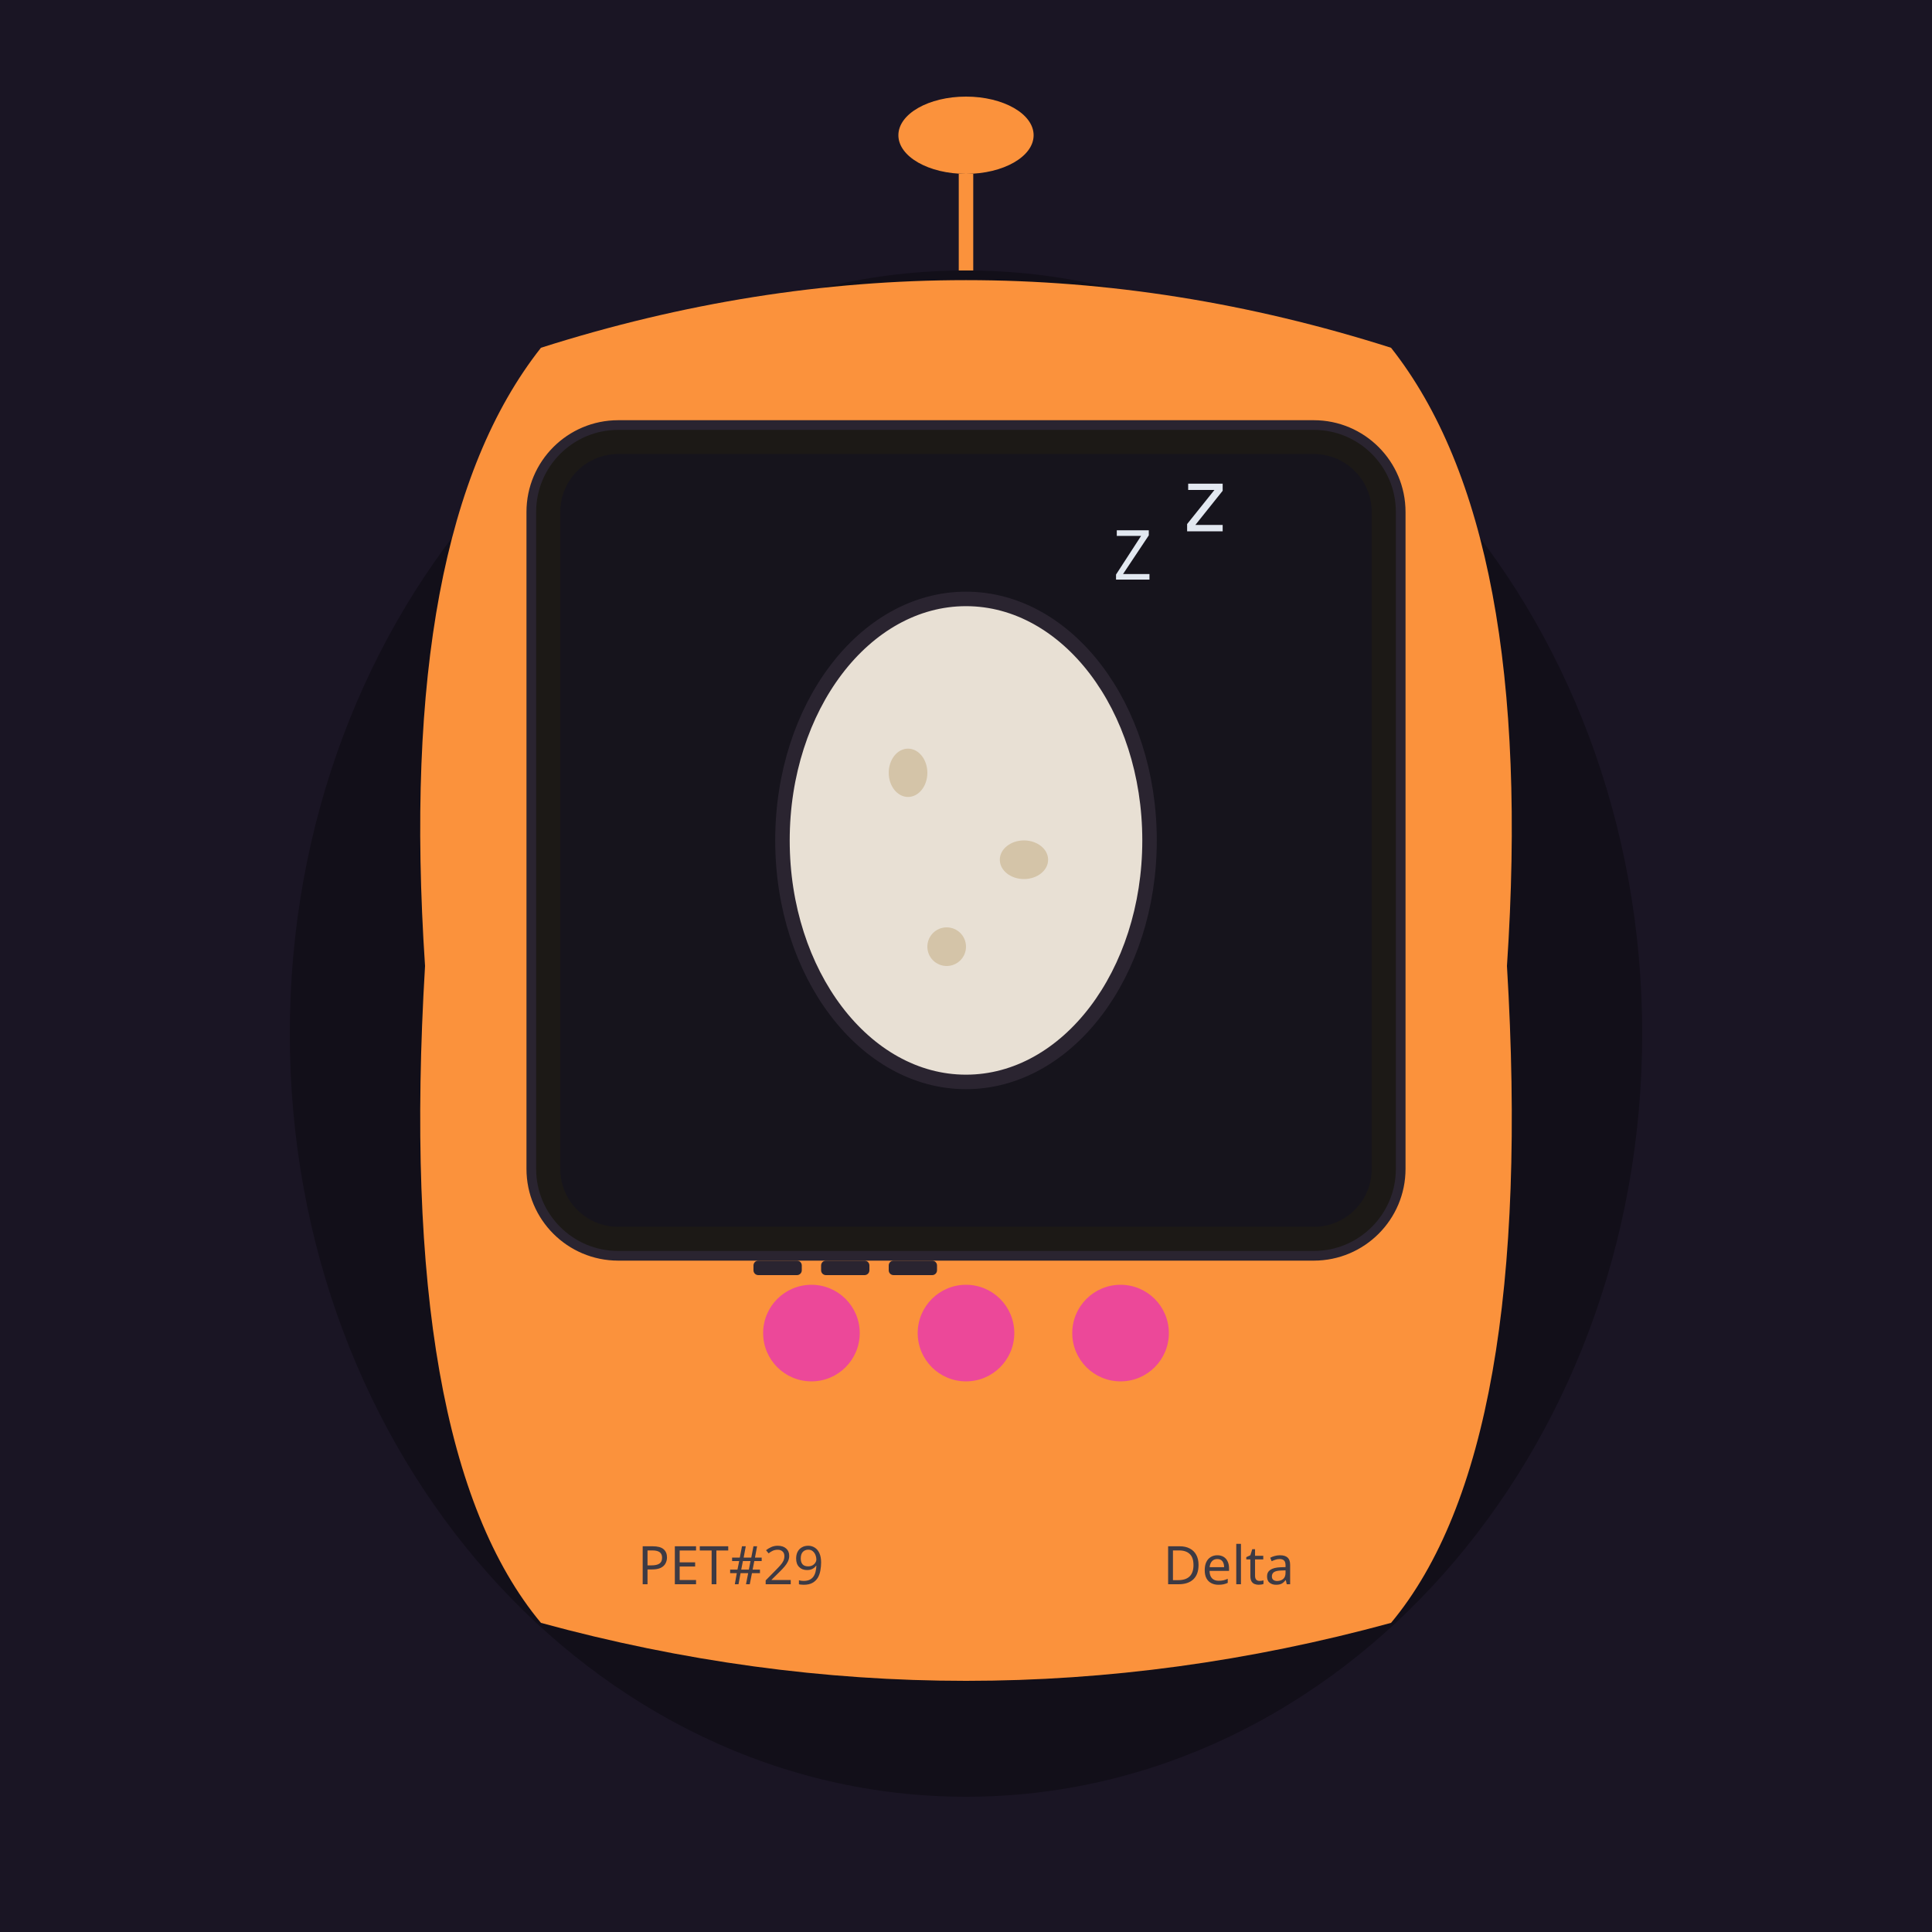
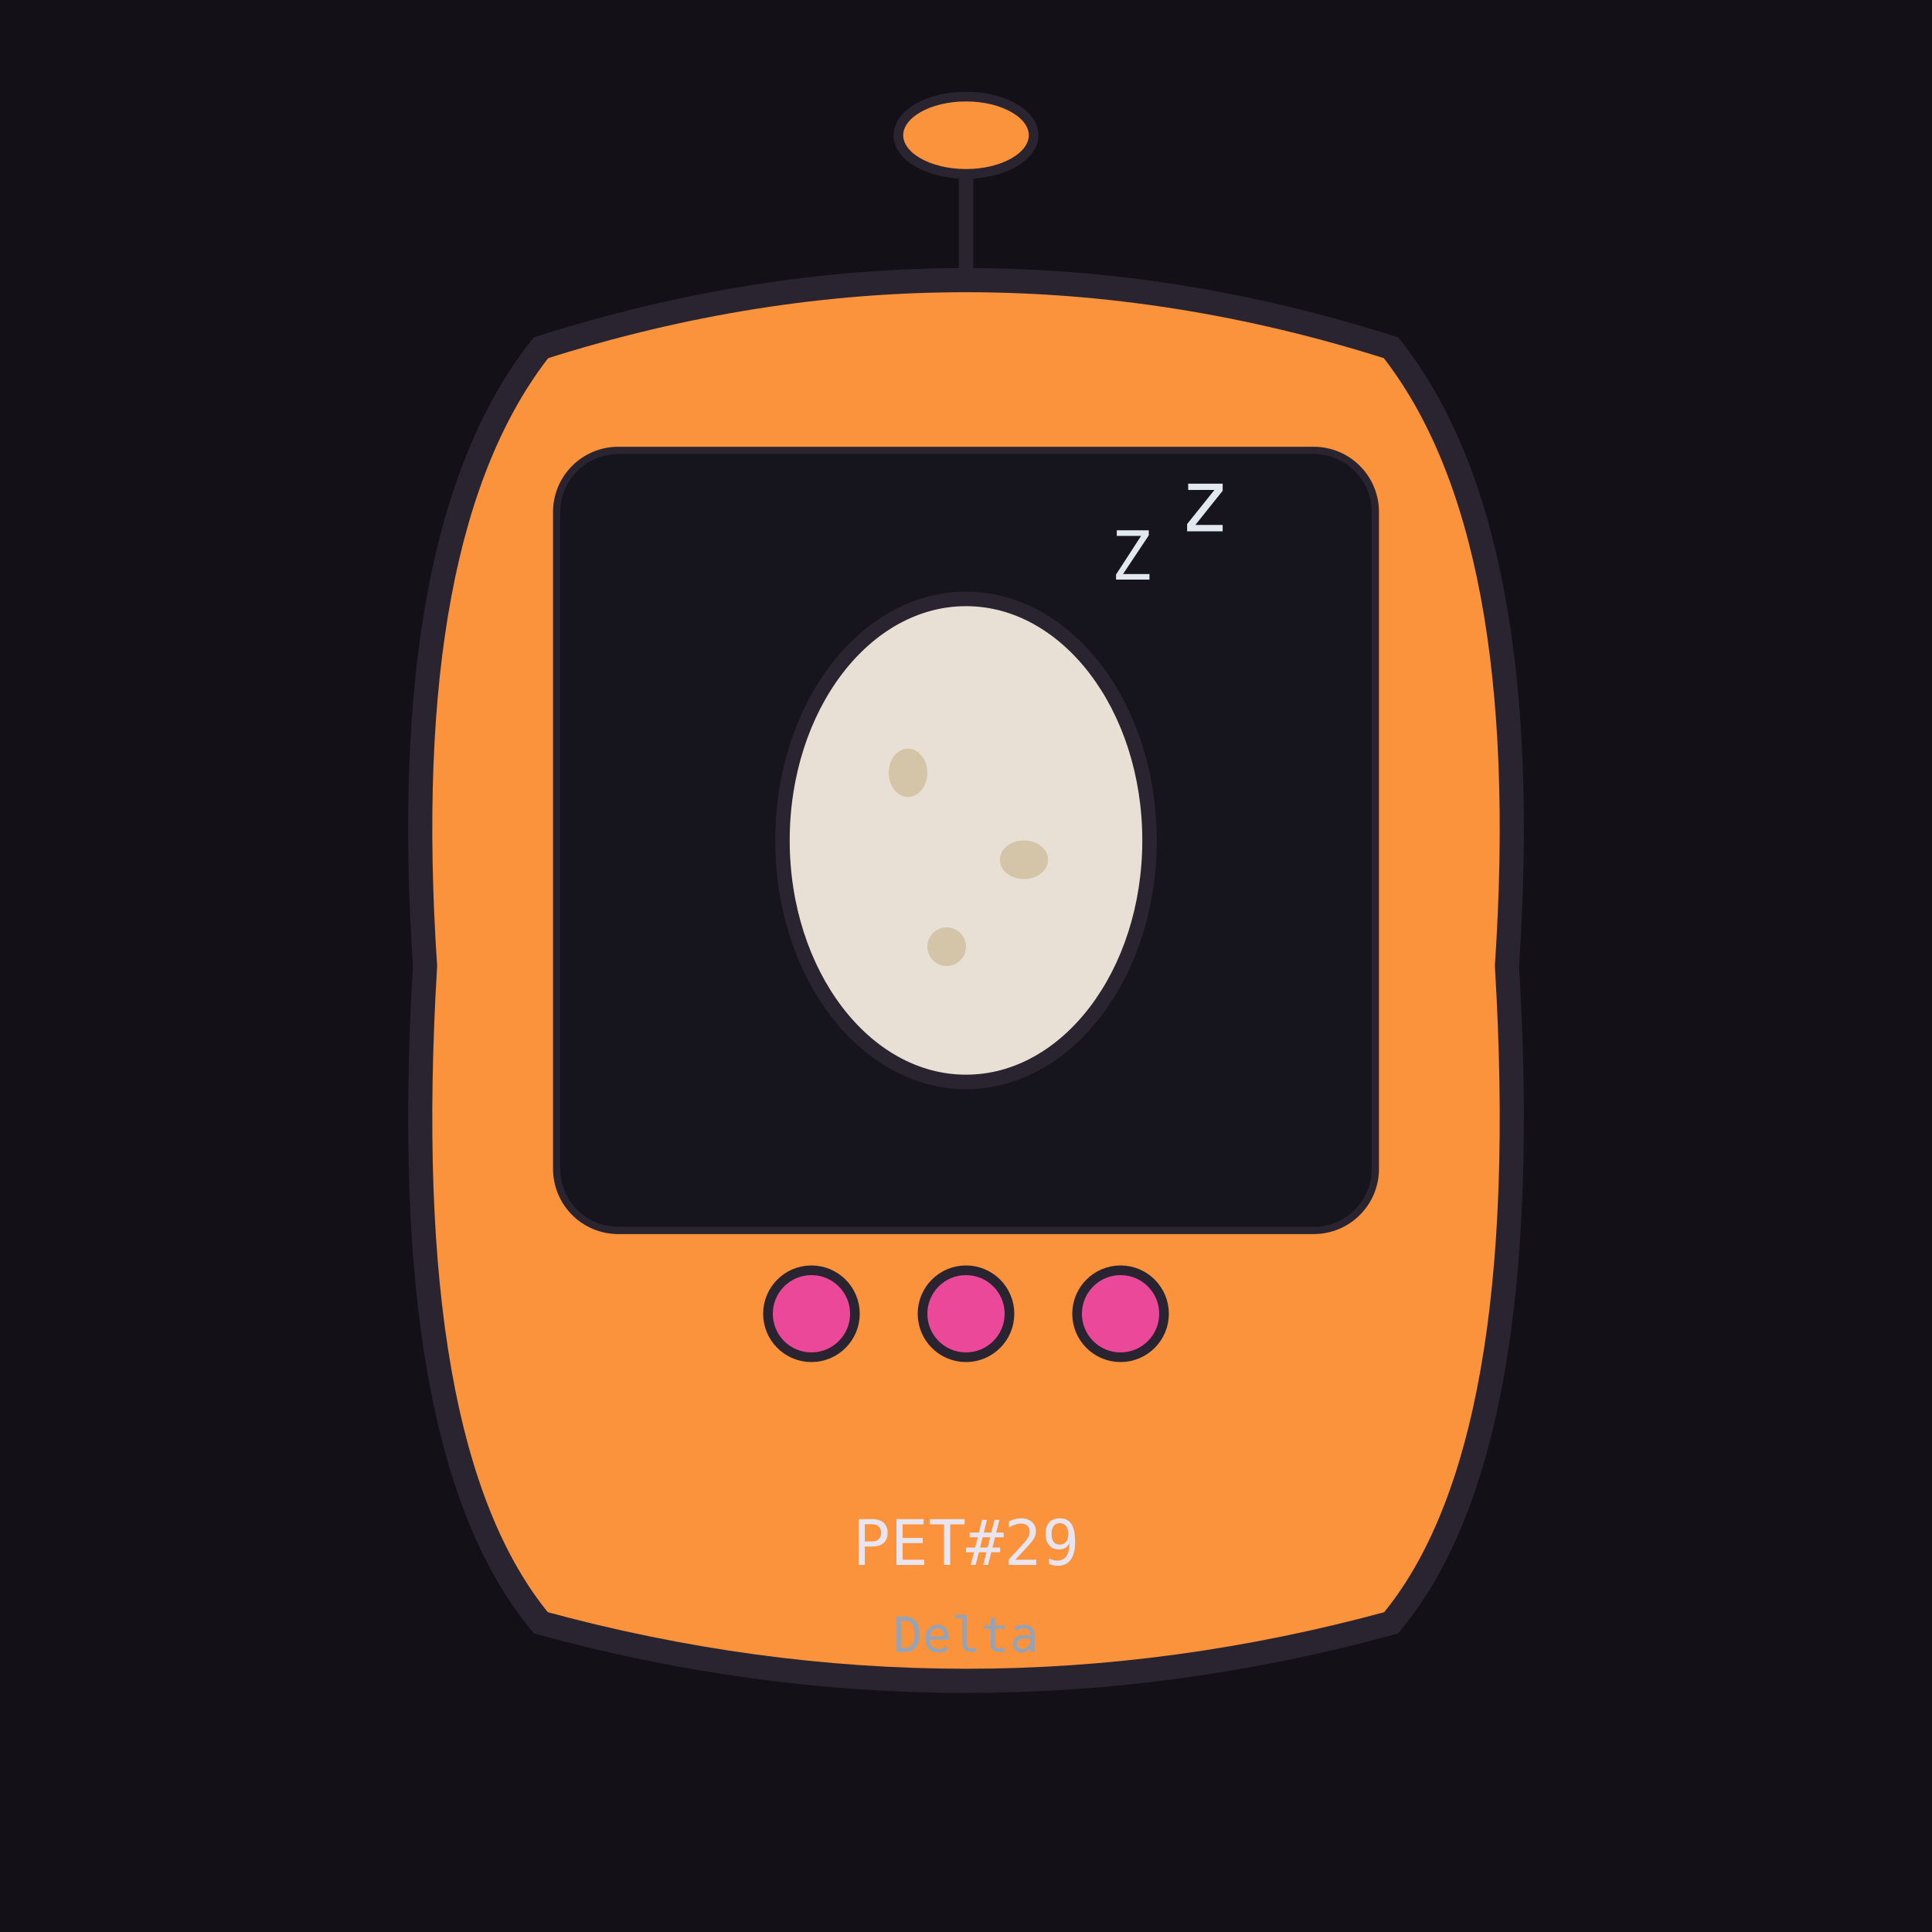
<svg xmlns="http://www.w3.org/2000/svg" viewBox="0 0 400 400">
  <defs>
    <clipPath id="scr">
      <rect x="116" y="94" width="168" height="160" rx="12" />
    </clipPath>
  </defs>
-   <rect width="400" height="400" fill="#1a1524" />
-   <ellipse cx="200" cy="214" rx="140" ry="158" fill="#000" fill-opacity=".3" />
-   <path fill="#fb923c" d="M112 72 Q200 44 288 72 Q318 110 312 200 Q318 300 288 336 Q200 360 112 336 Q82 300 88 200 Q82 110 112 72 Z" />
-   <line x1="200" y1="56" x2="200" y2="36" stroke="#fb923c" stroke-width="3" />
-   <ellipse cx="200" cy="28" rx="14" ry="8" fill="#fb923c" />
-   <rect x="110" y="88" width="180" height="172" rx="18" fill="#1c1916" stroke="#2a2430" stroke-width="2" />
-   <rect data-spk="1" x="156" y="261" width="10" height="3" rx="1" fill="#2a2430" />
-   <rect data-spk="1" x="170" y="261" width="10" height="3" rx="1" fill="#2a2430" />
-   <rect data-spk="1" x="184" y="261" width="10" height="3" rx="1" fill="#2a2430" />
-   <circle cx="168" cy="276" r="10" fill="#ec4899" />
-   <circle cx="200" cy="276" r="10" fill="#ec4899" />
-   <circle cx="232" cy="276" r="10" fill="#ec4899" />
-   <text data-foot="1" x="132" y="328" text-anchor="start" fill="#3d3a44" font-size="11" font-family="sans-serif">PET#29</text>
-   <text data-gen="1" x="268" y="328" text-anchor="end" fill="#3d3a44" font-size="11" font-family="sans-serif">Delta</text>
+   <rect width="400" height="400" fill="#141018" />
+   <path fill="#fb923c" stroke="#2a2430" stroke-width="5" d="M112 72 Q200 44 288 72 Q318 110 312 200 Q318 300 288 336 Q200 360 112 336 Q82 300 88 200 Q82 110 112 72 Z" />
+   <line x1="200" y1="58" x2="200" y2="36" stroke="#2a2430" stroke-width="3" />
+   <ellipse cx="200" cy="28" rx="14" ry="8" fill="#fb923c" stroke="#2a2430" stroke-width="2" />
+   <rect x="116" y="94" width="168" height="160" rx="12" fill="#0c0a10" stroke="#2a2430" stroke-width="3" />
+   <circle cx="168" cy="272" r="9" fill="#ec4899" stroke="#2a2430" stroke-width="2" />
+   <circle cx="200" cy="272" r="9" fill="#ec4899" stroke="#2a2430" stroke-width="2" />
+   <circle cx="232" cy="272" r="9" fill="#ec4899" stroke="#2a2430" stroke-width="2" />
+   <text x="200" y="324" text-anchor="middle" fill="#e8e4f0" font-size="13" font-family="monospace">PET#29</text>
+   <text x="200" y="342" text-anchor="middle" fill="#94a3b8" font-size="10" font-family="monospace">Delta</text>
  <g clip-path="url(#scr)">
    <g>
      <rect x="116" y="94" width="168" height="160" fill="#16141c" />
      <g data-egg="1">
        <ellipse cx="200" cy="174" rx="38" ry="50" fill="#e8e0d4" stroke="#2a2430" stroke-width="3" />
        <ellipse cx="188" cy="160" rx="4" ry="5" fill="#d4c4a8" />
        <ellipse cx="212" cy="178" rx="5" ry="4" fill="#d4c4a8" />
        <ellipse cx="196" cy="196" rx="4" ry="4" fill="#d4c4a8" />
        <animateTransform attributeName="transform" type="translate" values="0 0;0 -1;0 0" dur="24s" repeatCount="indefinite" />
      </g>
      <g>
        <text x="230" y="120" fill="#e2e8f0" font-size="14" font-family="monospace">Z</text>
        <text x="244" y="110" fill="#e2e8f0" font-size="18" font-family="monospace">z</text>
        <animate attributeName="opacity" values="0.35;0.95;0.55;0.35" dur="2.4s" repeatCount="indefinite" />
        <animateTransform attributeName="transform" type="translate" values="0 0;0 -4;0 0" dur="2.4s" repeatCount="indefinite" />
      </g>
      <animateTransform attributeName="transform" type="translate" values="0 0;1 -1;-1 1;0 0" dur="130s" repeatCount="indefinite" />
    </g>
  </g>
</svg>
